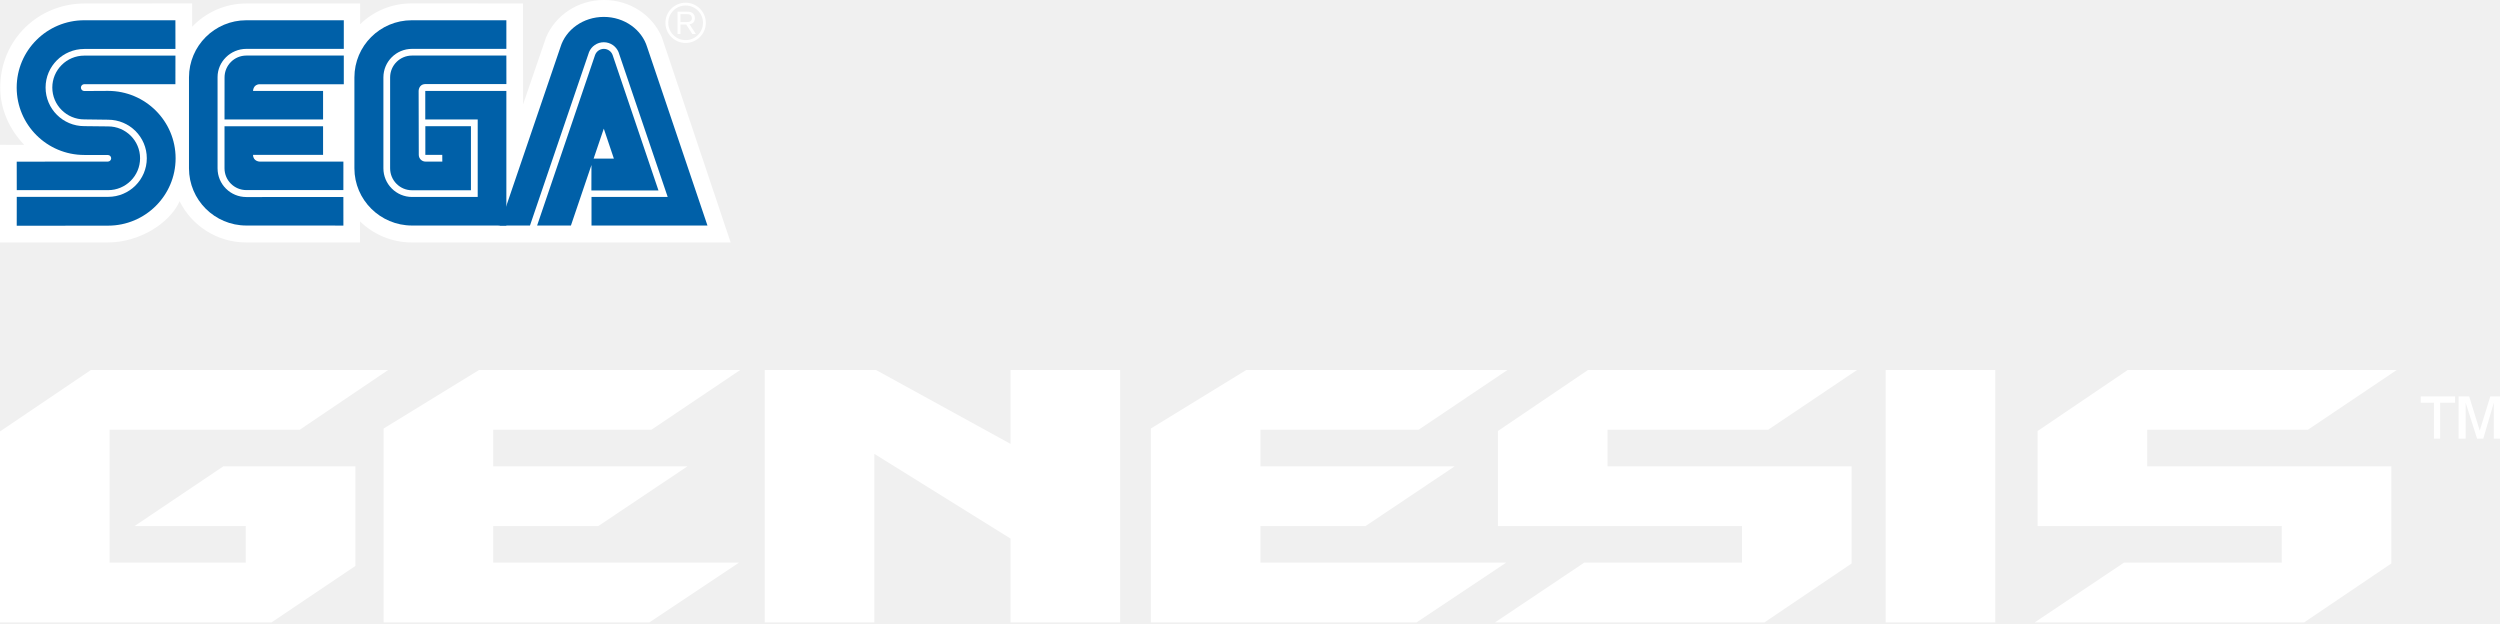
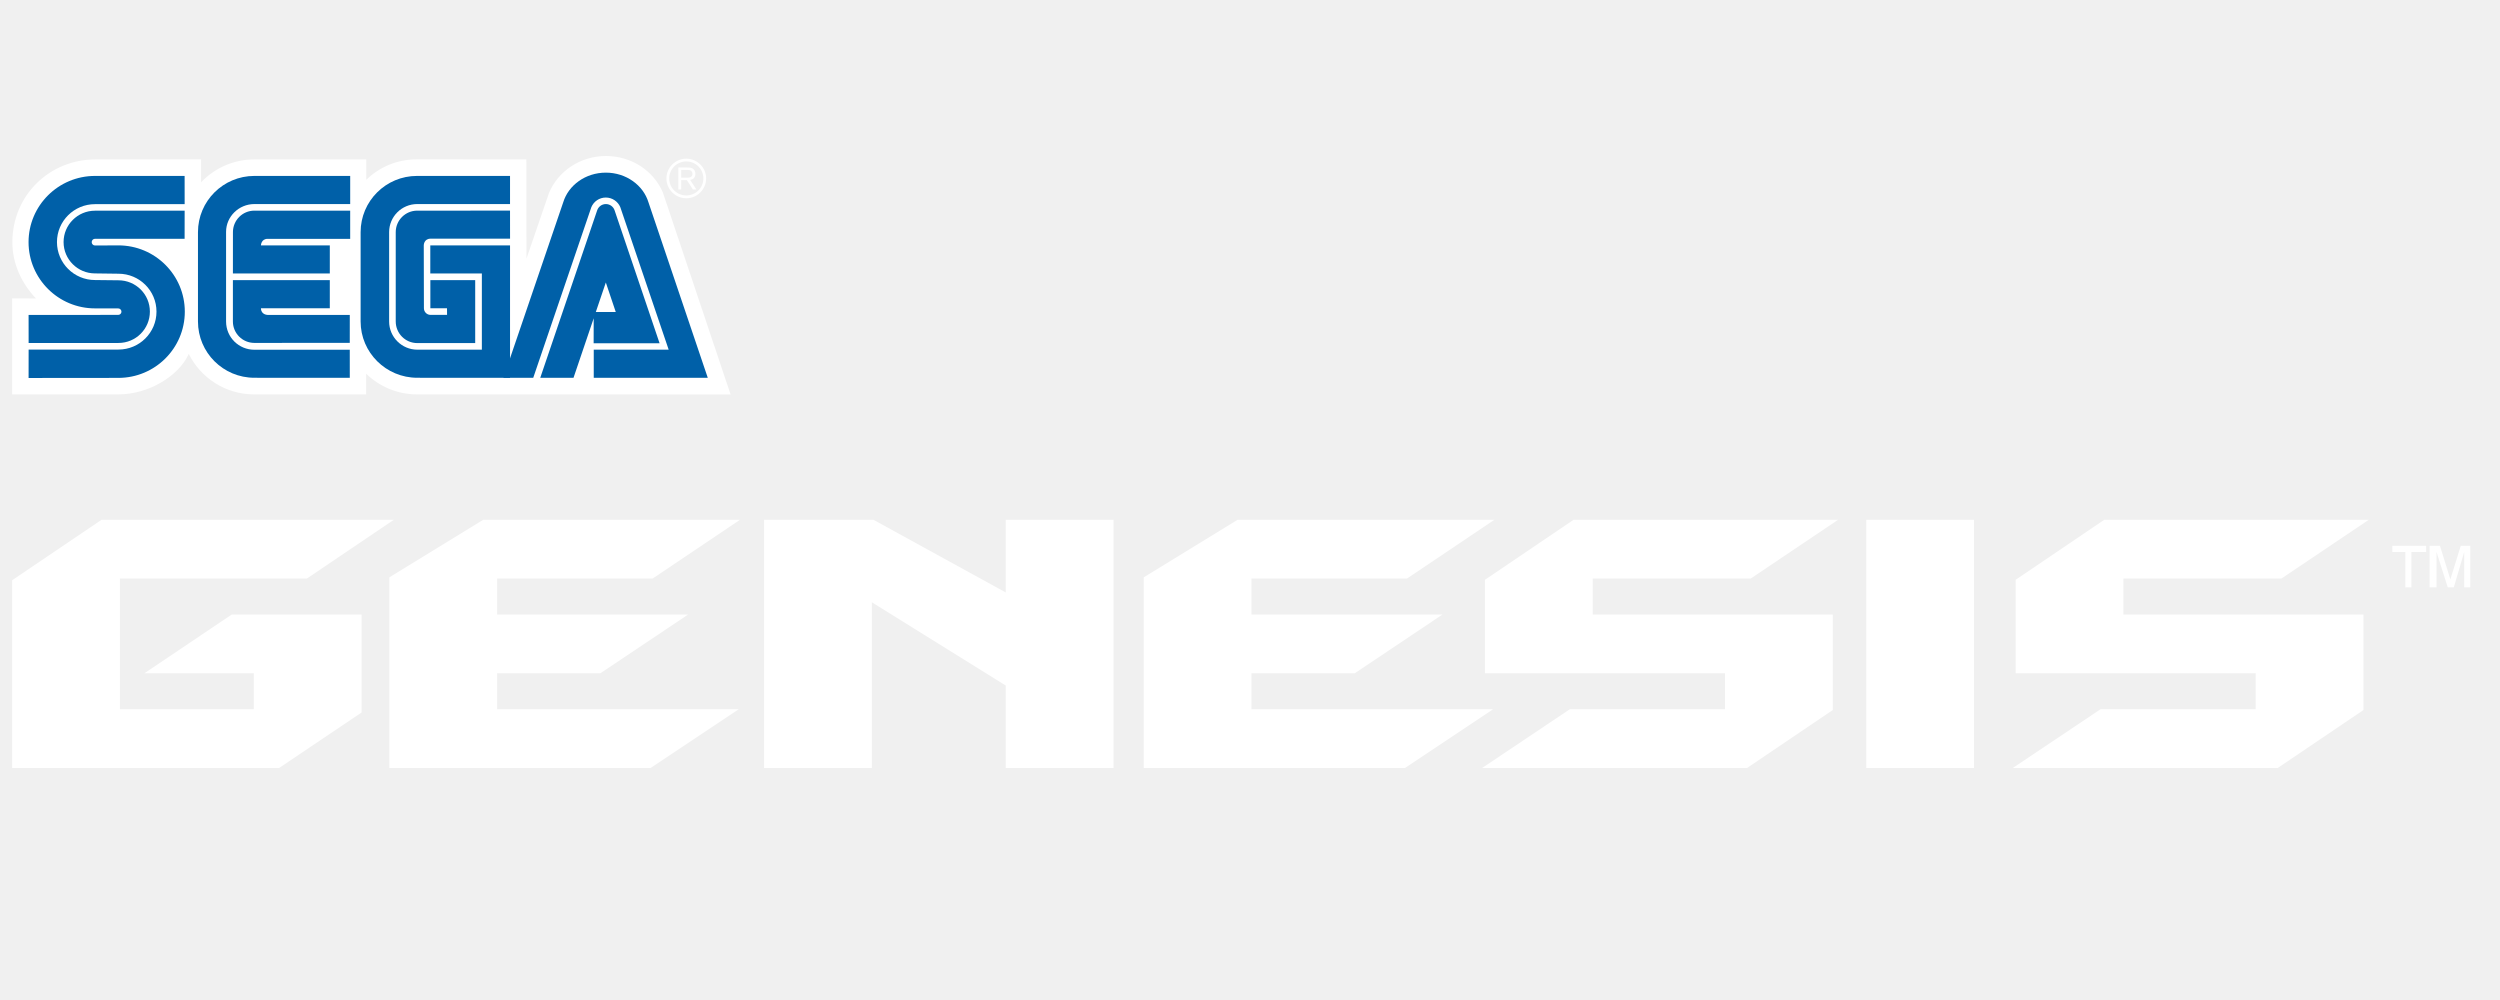
- <svg xmlns="http://www.w3.org/2000/svg" width="473" height="118" viewBox="0 0 473 118" fill="none">
-   <path d="M68.11 41.884C70.648 44.349 74.109 45.873 77.926 45.873L138.24 45.88L125.214 7.019C123.435 2.891 119.261 0 114.248 0C109.256 0 105.019 2.986 103.306 7.097L98.964 19.755L98.947 0.654L77.884 0.643C74.077 0.643 70.655 2.129 68.134 4.586L68.142 0.66H46.576C42.559 0.66 38.906 2.373 36.351 5.065V0.643L16.025 0.661C7.25 0.653 0.053 7.512 0.042 16.581C0.042 20.779 1.877 24.587 4.583 27.408L0 27.401V45.873L20.479 45.869C26.233 45.862 31.935 42.39 33.917 38.231L33.976 38.06C36.266 42.684 41.044 45.873 46.575 45.873L68.109 45.869V41.884" fill="white" />
-   <path d="M3.164 42.712L20.433 42.694C27.499 42.694 33.225 36.986 33.225 29.953C33.225 22.905 27.499 17.196 20.433 17.196L15.948 17.221C15.595 17.221 15.308 16.931 15.308 16.574C15.308 16.217 15.595 15.927 15.948 15.927L33.186 15.931L33.193 10.523H15.945C12.61 10.523 9.897 13.232 9.897 16.56C9.897 19.892 12.609 22.59 15.945 22.59L20.451 22.65C24.499 22.65 27.775 25.915 27.775 29.942C27.775 33.973 24.499 37.245 20.451 37.245H3.171L3.164 42.712" fill="#0060A8" />
-   <path d="M3.171 35.976H20.451C23.796 35.976 26.502 33.277 26.502 29.942C26.502 26.61 23.796 23.915 20.451 23.915L15.945 23.866C11.903 23.866 8.624 20.598 8.624 16.56C8.624 12.533 11.903 9.264 15.945 9.264L33.193 9.26L33.186 3.832H15.948C8.89 3.832 3.157 9.533 3.157 16.574C3.157 23.615 8.89 29.32 15.948 29.32L20.409 29.327C20.748 29.327 21.035 29.603 21.035 29.952C21.035 30.295 20.748 30.571 20.409 30.571L3.164 30.585L3.171 35.976" fill="#0060A8" />
-   <path d="M46.614 37.28C43.617 37.28 41.163 34.892 41.163 31.843V14.592C41.163 11.659 43.617 9.246 46.614 9.246L65.047 9.25V3.832H46.614C40.615 3.832 35.756 8.673 35.756 14.651V31.844C35.756 37.822 40.615 42.67 46.614 42.67L64.97 42.678L64.966 37.273L46.614 37.28" fill="#0060A8" />
-   <path d="M42.485 14.651C42.485 12.365 44.324 10.512 46.614 10.512H65.047V15.938H49.166C47.893 15.938 47.876 17.2 47.876 17.2H61.125V22.601H42.478L42.485 14.651" fill="#0060A8" />
-   <path d="M46.614 35.965C44.331 35.965 42.478 34.123 42.478 31.844V23.887H61.125V29.299H47.875C47.893 30.571 49.165 30.578 49.165 30.578H64.97L64.966 35.958L46.614 35.965" fill="#0060A8" />
-   <path d="M77.965 37.266C74.979 37.266 72.539 34.833 72.539 31.843V14.651C72.539 11.658 74.962 9.246 77.95 9.246H95.804V3.832H77.909C71.913 3.832 67.054 8.673 67.054 14.651V31.844C67.054 37.822 71.955 42.67 77.95 42.67L95.804 42.678V17.2H80.461V22.601H90.382V37.266H77.965" fill="#0060A8" />
-   <path d="M73.811 31.843C73.811 34.134 75.664 35.997 77.95 35.997H89.102V23.88H80.474V29.299H83.676L83.686 30.571H80.499C79.803 30.571 79.233 29.995 79.233 29.299L79.205 17.196C79.205 17.196 79.201 15.938 80.484 15.906H95.81L95.803 10.508L77.949 10.512C75.663 10.512 73.811 12.365 73.811 14.651V31.843" fill="#0060A8" />
-   <path d="M112.58 10.432C112.821 9.743 113.475 9.247 114.248 9.247C115.021 9.247 115.681 9.743 115.915 10.432L124.582 36.035H111.891L111.905 30.012H116.146L114.237 24.338L108.018 42.673H101.621L112.58 10.432" fill="#0060A8" />
-   <path d="M126.329 37.266H111.913V42.673H133.852L122.442 8.914C121.442 5.621 118.146 3.199 114.244 3.199C110.336 3.199 107.05 5.611 106.043 8.901L94.528 42.674H100.271L111.451 9.845C111.905 8.758 112.976 7.992 114.234 7.992C115.486 7.992 116.562 8.758 117.02 9.838L126.329 37.266" fill="#0060A8" />
-   <path fill-rule="evenodd" clip-rule="evenodd" d="M132.42 7.013C131.699 7.729 130.738 8.128 129.717 8.128C128.7 8.128 127.742 7.729 127.025 7.013C126.298 6.29 125.9 5.336 125.9 4.315C125.9 2.217 127.616 0.515 129.717 0.515C130.738 0.515 131.699 0.913 132.42 1.626C133.139 2.35 133.542 3.301 133.542 4.314C133.542 5.335 133.139 6.289 132.42 7.013ZM127.399 2C126.774 2.619 126.438 3.444 126.438 4.314C126.438 5.191 126.773 6.013 127.399 6.631C128.021 7.25 128.846 7.589 129.717 7.589C131.532 7.589 133.007 6.121 133.007 4.314C133.007 3.444 132.664 2.619 132.045 2C131.423 1.381 130.598 1.046 129.717 1.046C128.847 1.046 128.022 1.381 127.399 2Z" fill="white" />
-   <path fill-rule="evenodd" clip-rule="evenodd" d="M128.738 6.432V4.636H129.829L130.986 6.432H131.654L130.465 4.601C130.471 4.599 130.478 4.598 130.486 4.596C130.719 4.55 131.472 4.398 131.472 3.444C131.472 3.052 131.339 2.699 131.021 2.464C130.698 2.22 130.358 2.217 129.784 2.21C129.774 2.21 129.765 2.21 129.755 2.21H128.186V6.432H128.738ZM129.86 4.171H128.738V2.678H129.829C129.84 2.678 129.852 2.678 129.863 2.678C130.173 2.678 130.441 2.678 130.654 2.857C130.895 3.052 130.906 3.335 130.906 3.447C130.906 3.755 130.766 4.034 130.375 4.129C130.207 4.171 130.039 4.171 129.86 4.171Z" fill="white" />
-   <path fill-rule="evenodd" clip-rule="evenodd" d="M304.142 88.224H350.329V106.605L333.837 117.758H282.855L299.744 106.445H329.59V99.535H283.403V81.544L300.452 70H351.352L334.539 81.308H304.142V88.224Z" fill="white" />
-   <path fill-rule="evenodd" clip-rule="evenodd" d="M356.773 70H377.509V117.758H356.773V70Z" fill="white" />
-   <path fill-rule="evenodd" clip-rule="evenodd" d="M406.256 88.224H452.444V106.605L435.945 117.758H384.969L401.858 106.445H431.708V99.535H385.52V81.544L402.564 70H453.467L436.653 81.308H406.256V88.224Z" fill="white" />
-   <path fill-rule="evenodd" clip-rule="evenodd" d="M238.477 106.445V99.535H258.344L275.233 88.224H238.477V81.308H268.399L285.212 70H235.804L217.738 81.078V117.758H268.012L284.976 106.445H238.477Z" fill="white" />
-   <path fill-rule="evenodd" clip-rule="evenodd" d="M93.316 106.445V99.535H113.19L130.076 88.224H93.316V81.308H123.241L140.052 70H90.644L72.58 81.078V117.758H122.851L139.819 106.445H93.316Z" fill="white" />
-   <path fill-rule="evenodd" clip-rule="evenodd" d="M191.188 101.892L165.424 85.866V117.758H144.686V70H165.736L191.188 83.98V70H211.927V117.758H191.188V101.892Z" fill="white" />
-   <path fill-rule="evenodd" clip-rule="evenodd" d="M20.736 81.308V106.445H46.499V99.535H25.448L42.259 88.224H67.238V107.077L51.369 117.758H0V81.629L17.201 70H73.443L56.711 81.308H20.736Z" fill="white" />
-   <path d="M460.5 83V76.192H458V75H464.5V76.192H461.667V83H460.5Z" fill="white" />
-   <path d="M465.167 83V75H467.167L469.167 81.468L471.167 75H473V83H471.833V76.192L469.833 83H468.667L466.5 76.192V83H465.167Z" fill="white" />
+ <svg xmlns="http://www.w3.org/2000/svg" width="500" height="200" viewBox="0 0 500 200" version="1.1" id="svg44" style="fill:none">
+   <defs id="defs48" />
+   <path d="m 73.222,74.735 c 2.638,2.562 6.235,4.146 10.203,4.146 l 62.689,0.007 -13.539,-40.391 c -1.849,-4.291 -6.187,-7.296 -11.398,-7.296 -5.189,0 -9.592,3.103 -11.373,7.376 l -4.513,13.157 -0.018,-19.854 -21.892,-0.011 c -3.957,0 -7.514,1.544 -10.134,4.098 l 0.008,-4.081 H 50.839 c -4.175,0 -7.972,1.78 -10.628,4.578 v -4.596 l -21.126,0.018 C 9.965,31.881 2.484,39.01 2.473,48.436 c 0,4.364 1.907,8.321 4.72,11.253 l -4.763,-0.008 v 19.2 l 21.285,-0.004 c 5.981,-0.007 11.907,-3.615 13.967,-7.939 l 0.062,-0.178 c 2.38,4.807 7.347,8.12 13.095,8.12 l 22.383,-0.004 v -4.142" id="path2" style="fill:#ffffff;stroke-width:1.039" />
+   <path d="m 5.718,75.596 17.949,-0.018 c 7.344,0 13.295,-5.933 13.295,-13.244 0,-7.325 -5.951,-13.259 -13.295,-13.259 l -4.662,0.025 c -0.367,0 -0.665,-0.301 -0.665,-0.672 0,-0.371 0.298,-0.672 0.665,-0.672 l 17.917,0.004 0.007,-5.621 H 19.002 c -3.466,0 -6.286,2.816 -6.286,6.275 0,3.463 2.82,6.268 6.286,6.268 l 4.684,0.062 c 4.208,0 7.612,3.393 7.612,7.58 0,4.189 -3.404,7.59 -7.612,7.59 H 5.725 l -0.007,5.682" id="path4" style="fill:#0060a8;stroke-width:1.039" />
+   <path d="M 5.725,68.594 H 23.686 c 3.477,0 6.29,-2.805 6.29,-6.271 0,-3.463 -2.812,-6.264 -6.29,-6.264 l -4.684,-0.051 c -4.2,0 -7.609,-3.397 -7.609,-7.594 0,-4.186 3.408,-7.583 7.609,-7.583 l 17.928,-0.004 -0.007,-5.642 H 19.006 c -7.336,0 -13.295,5.926 -13.295,13.244 0,7.318 5.959,13.248 13.295,13.248 l 4.636,0.007 c 0.353,0 0.65,0.287 0.65,0.65 0,0.356 -0.298,0.643 -0.65,0.643 l -17.924,0.014 0.007,5.603" id="path6" style="fill:#0060a8;stroke-width:1.039" />
+   <path d="m 50.879,69.949 c -3.114,0 -5.665,-2.482 -5.665,-5.651 V 46.368 c 0,-3.049 2.551,-5.556 5.665,-5.556 l 19.159,0.003 v -5.631 H 50.879 c -6.235,0 -11.285,5.032 -11.285,11.246 v 17.87 c 0,6.214 5.05,11.253 11.285,11.253 l 19.079,0.007 -0.004,-5.618 -19.076,0.006" id="path8" style="fill:#0060a8;stroke-width:1.039" />
+   <path d="m 46.587,46.43 c 0,-2.376 1.912,-4.302 4.291,-4.302 h 19.159 v 5.639 H 53.531 c -1.322,0 -1.341,1.312 -1.341,1.312 H 65.962 V 54.693 H 46.581 l 0.007,-8.263" id="path10" style="fill:#0060a8;stroke-width:1.039" />
+   <path d="m 50.879,68.583 c -2.373,0 -4.299,-1.915 -4.299,-4.284 V 56.029 H 65.961 V 61.654 H 52.19 c 0.018,1.322 1.34,1.329 1.34,1.329 h 16.427 l -0.004,5.592 -19.075,0.007" id="path12" style="fill:#0060a8;stroke-width:1.039" />
+   <path d="m 83.464,69.935 c -3.103,0 -5.639,-2.529 -5.639,-5.636 V 46.429 c 0,-3.11 2.518,-5.618 5.624,-5.618 H 102.006 V 35.184 H 83.406 c -6.232,0 -11.282,5.032 -11.282,11.246 v 17.87 c 0,6.214 5.094,11.253 11.326,11.253 l 18.557,0.007 V 49.079 H 86.059 v 5.614 H 96.371 V 69.935 H 83.464" id="path14" style="fill:#0060a8;stroke-width:1.039" />
+   <path d="m 79.148,64.299 c 0,2.381 1.926,4.317 4.302,4.317 H 95.04 V 56.022 h -8.968 v 5.632 h 3.328 l 0.011,1.322 h -3.313 c -0.723,0 -1.315,-0.599 -1.315,-1.322 L 84.753,49.075 c 0,0 -0.004,-1.308 1.33,-1.34 h 15.929 l -0.007,-5.61 -18.557,0.004 c -2.376,0 -4.302,1.926 -4.302,4.302 v 17.869" id="path16" style="fill:#0060a8;stroke-width:1.039" />
+   <path d="m 119.443,42.044 c 0.25,-0.716 0.93,-1.231 1.734,-1.231 0.803,0 1.489,0.516 1.733,1.231 l 9.008,26.612 h -13.191 l 0.015,-6.26 h 4.408 l -1.984,-5.897 -6.464,19.057 h -6.649 L 119.443,42.044" id="path18" style="fill:#0060a8;stroke-width:1.039" />
+   <path d="m 133.733,69.935 h -14.984 v 5.62 h 22.803 L 129.693,40.467 c -1.039,-3.423 -4.465,-5.94 -8.521,-5.94 -4.062,0 -7.477,2.507 -8.524,5.926 l -11.969,35.103 h 5.97 L 118.269,41.434 c 0.472,-1.13 1.585,-1.926 2.893,-1.926 1.301,0 2.42,0.796 2.896,1.919 l 9.676,28.508" id="path20" style="fill:#0060a8;stroke-width:1.039" />
+   <path d="m 140.064,38.491 c -0.749,0.745 -1.748,1.159 -2.809,1.159 -1.057,0 -2.053,-0.414 -2.798,-1.159 -0.756,-0.752 -1.169,-1.744 -1.169,-2.805 0,-2.18 1.784,-3.95 3.967,-3.95 1.061,0 2.06,0.414 2.809,1.155 0.747,0.752 1.166,1.74 1.166,2.794 0,1.061 -0.419,2.053 -1.166,2.805 z m -5.219,-5.21 c -0.65,0.643 -0.999,1.501 -0.999,2.405 0,0.912 0.348,1.766 0.999,2.409 0.646,0.643 1.504,0.996 2.409,0.996 1.886,0 3.42,-1.526 3.42,-3.404 0,-0.905 -0.357,-1.762 -1,-2.405 -0.646,-0.643 -1.504,-0.992 -2.42,-0.992 -0.904,0 -1.762,0.349 -2.409,0.992 z" id="path22" style="clip-rule:evenodd;fill:#ffffff;fill-rule:evenodd;stroke-width:1.039" />
+   <path d="M 136.237,37.887 V 36.02 h 1.134 l 1.203,1.867 h 0.694 L 138.032,35.983 c 0.006,-0.001 0.013,-0.003 0.022,-0.004 0.242,-0.049 1.025,-0.206 1.025,-1.198 0,-0.407 -0.138,-0.774 -0.469,-1.018 -0.336,-0.254 -0.689,-0.258 -1.286,-0.265 -0.01,-1.04e-4 -0.02,-2.19e-4 -0.03,-3.43e-4 h -1.631 v 4.389 z m 1.166,-2.351 h -1.166 v -1.551 h 1.134 c 0.011,0 0.024,-1.1e-5 0.035,-2.1e-5 0.322,-2.39e-4 0.601,-4.47e-4 0.822,0.185 0.25,0.204 0.262,0.498 0.262,0.614 0,0.319 -0.146,0.61 -0.552,0.708 -0.175,0.044 -0.349,0.044 -0.535,0.044 z" id="path24" style="clip-rule:evenodd;fill:#ffffff;fill-rule:evenodd;stroke-width:1.039" />
+   <path d="m 318.548,122.9 h 48.006 v 19.105 l -17.141,11.592 h -52.99 l 17.554,-11.758 h 31.021 v -7.183 h -48.006 v -18.699 l 17.72,-11.998 h 52.904 l -17.475,11.753 h -31.594 z" id="path26" style="clip-rule:evenodd;fill:#ffffff;fill-rule:evenodd;stroke-width:1.039" />
+   <path d="m 373.252,103.958 h 21.553 v 49.639 h -21.553 z" id="path28" style="clip-rule:evenodd;fill:#ffffff;fill-rule:evenodd;stroke-width:1.039" />
+   <path d="m 424.684,122.9 h 48.007 v 19.105 l -17.149,11.592 h -52.983 l 17.554,-11.758 h 31.025 v -7.183 h -48.007 v -18.699 l 17.715,-11.998 h 52.908 l -17.476,11.753 h -31.594 z" id="path30" style="clip-rule:evenodd;fill:#ffffff;fill-rule:evenodd;stroke-width:1.039" />
+   <path d="m 250.298,141.838 v -7.183 h 20.649 L 288.501,122.9 H 250.298 v -7.188 h 31.1 l 17.475,-11.753 h -51.354 l -18.777,11.514 v 38.125 h 52.254 l 17.632,-11.758 z" id="path32" style="clip-rule:evenodd;fill:#ffffff;fill-rule:evenodd;stroke-width:1.039" />
+   <path d="m 99.421,141.838 v -7.183 h 20.656 L 137.628,122.9 H 99.421 v -7.188 h 31.103 l 17.473,-11.753 H 96.643 L 77.868,115.472 v 38.125 h 52.25 l 17.636,-11.758 z" id="path34" style="clip-rule:evenodd;fill:#ffffff;fill-rule:evenodd;stroke-width:1.039" />
+   <path d="m 201.146,137.106 -26.779,-16.657 v 33.148 h -21.555 v -49.639 h 21.879 l 26.454,14.531 v -14.531 h 21.556 v 49.639 h -21.556 z" id="path36" style="clip-rule:evenodd;fill:#ffffff;fill-rule:evenodd;stroke-width:1.039" />
+   <path d="m 23.982,115.711 v 26.127 h 26.778 v -7.183 H 28.88 L 46.352,122.9 h 25.963 v 19.596 l -16.494,11.102 H 2.43 V 116.045 L 20.308,103.958 h 58.457 l -17.39,11.753 z" id="path38" style="clip-rule:evenodd;fill:#ffffff;fill-rule:evenodd;stroke-width:1.039" />
+   <path d="m 481.064,117.47 v -7.077 h -2.598 v -1.238 h 6.756 v 1.238 h -2.945 v 7.077 z" id="path40" style="fill:#ffffff;stroke-width:1.039" />
+   <path d="m 485.914,117.47 v -8.315 h 2.079 l 2.079,6.723 2.079,-6.723 h 1.905 v 8.315 h -1.213 v -7.077 l -2.079,7.077 h -1.212 L 487.3,110.393 v 7.077 z" id="path42" style="fill:#ffffff;stroke-width:1.039" />
</svg>
